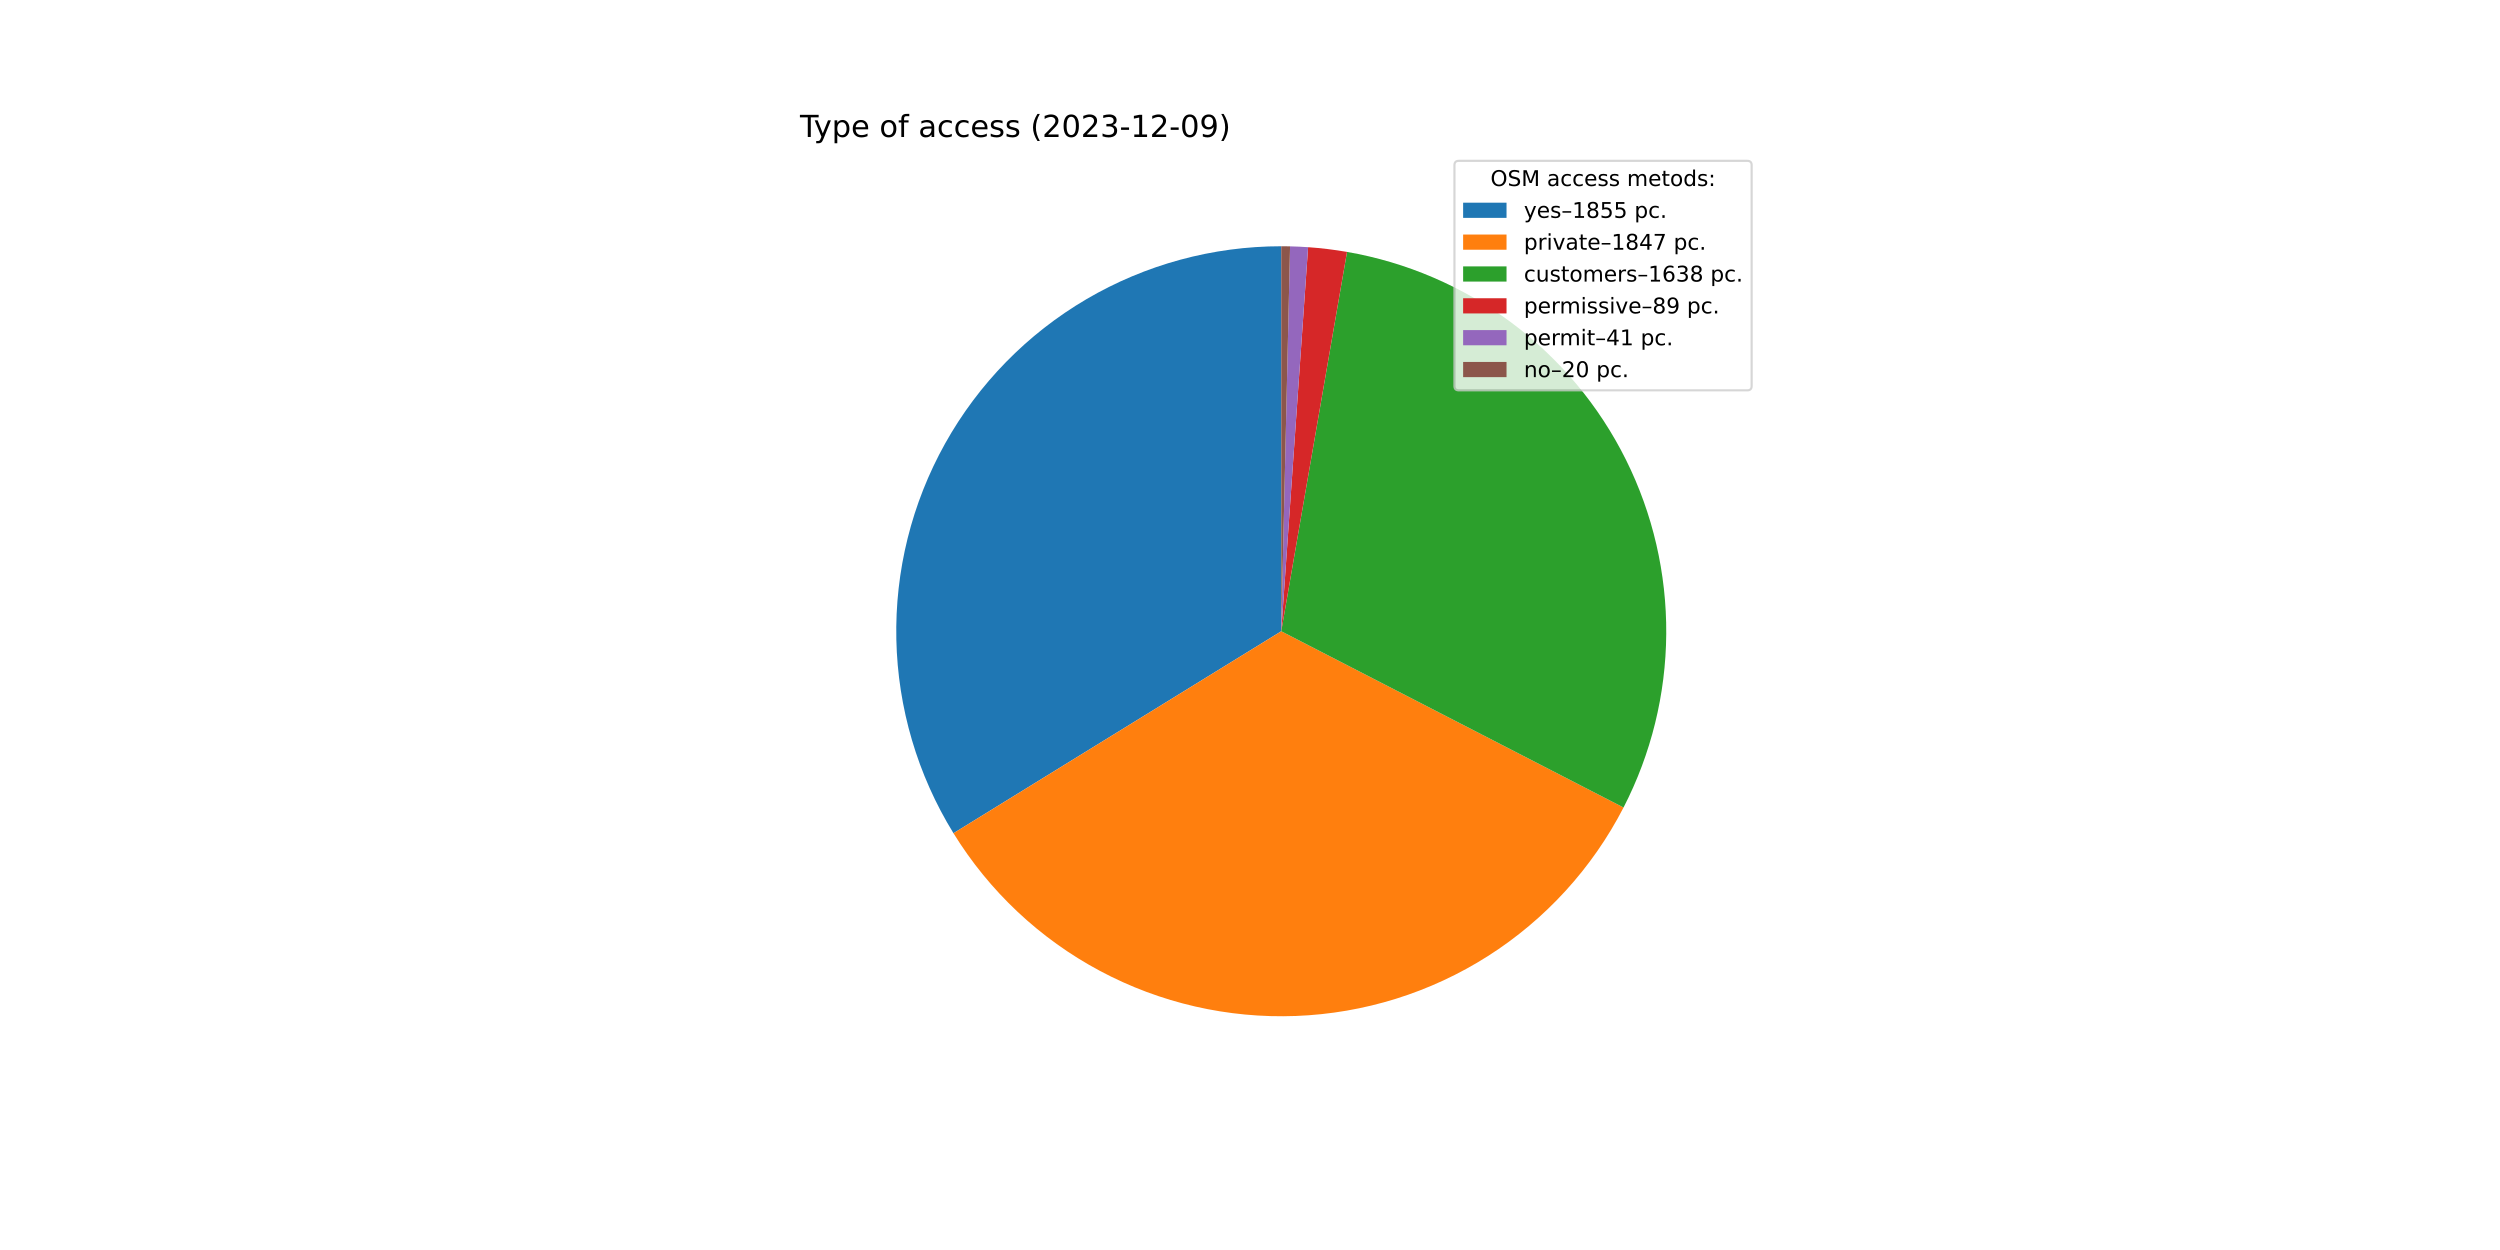
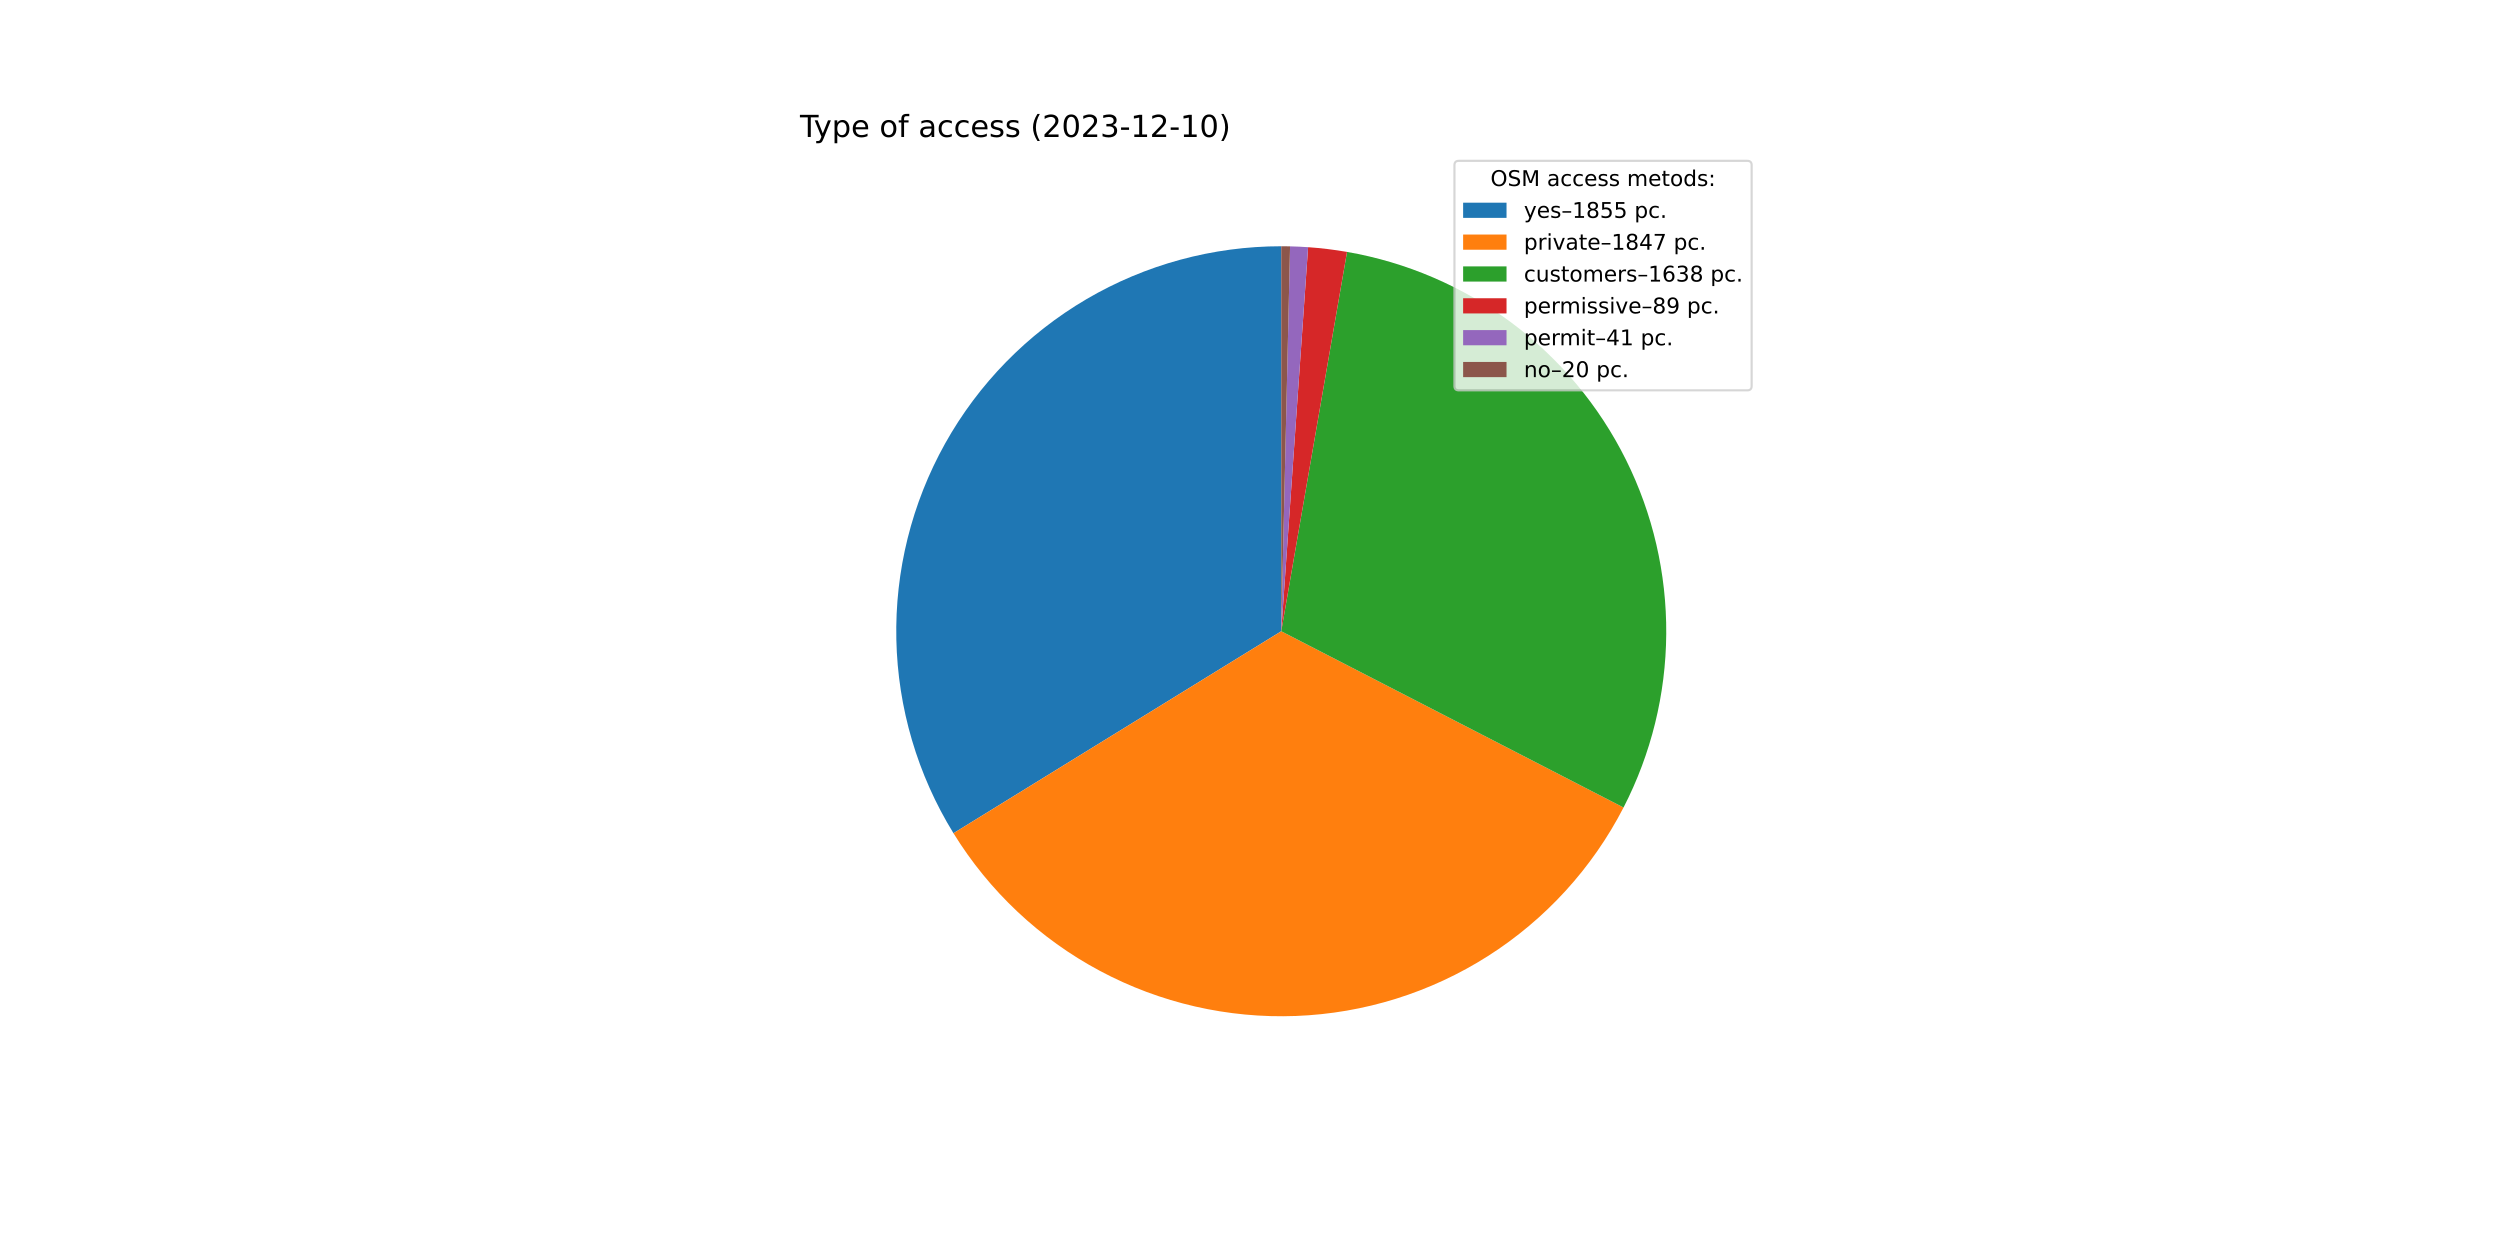
<svg xmlns="http://www.w3.org/2000/svg" xmlns:xlink="http://www.w3.org/1999/xlink" width="1152pt" height="576pt" viewBox="0 0 1152 576" version="1.1">
  <defs>
    <style type="text/css">*{stroke-linejoin: round; stroke-linecap: butt}</style>
  </defs>
  <g id="figure_1">
    <g id="patch_1">
      <path d="M 0 576  L 1152 576  L 1152 0  L 0 0  z " style="fill: #ffffff" />
    </g>
    <g id="axes_1">
      <g id="patch_2">
        <path d="M 590.4 113.472  C 558.83 113.472 527.826 121.899 500.599 137.879  C 473.373 153.859 450.899 176.82 435.507 204.383  C 420.115 231.946 412.355 263.124 413.033 294.687  C 413.71 326.249 422.8 357.066 439.361 383.943  L 590.4 290.88  L 590.4 113.472  z " style="fill: #1f77b4" />
      </g>
      <g id="patch_3">
        <path d="M 439.361 383.943  C 455.849 410.703 479.156 432.607 506.888 447.403  C 534.62 462.199 565.791 469.362 597.2 468.158  C 628.609 466.953 659.14 457.422 685.657 440.545  C 712.174 423.668 733.735 400.044 748.125 372.099  L 590.4 290.88  L 439.361 383.943  z " style="fill: #ff7f0e" />
      </g>
      <g id="patch_4">
        <path d="M 748.125 372.099  C 760.871 347.347 767.613 319.939 767.804 292.098  C 767.995 264.258 761.63 236.759 749.225 211.835  C 736.82 186.91 718.721 165.251 696.395 148.617  C 674.069 131.983 648.138 120.836 620.707 116.08  L 590.4 290.88  L 748.125 372.099  z " style="fill: #2ca02c" />
      </g>
      <g id="patch_5">
        <path d="M 620.707 116.08  C 617.739 115.565 614.759 115.126 611.769 114.764  C 608.779 114.401 605.78 114.114 602.775 113.904  L 590.4 290.88  L 620.707 116.08  z " style="fill: #d62728" />
      </g>
      <g id="patch_6">
        <path d="M 602.775 113.904  C 601.391 113.807 600.006 113.727 598.62 113.663  C 597.234 113.598 595.848 113.55 594.46 113.518  L 590.4 290.88  L 602.775 113.904  z " style="fill: #9467bd" />
      </g>
      <g id="patch_7">
        <path d="M 594.46 113.518  C 593.784 113.503 593.107 113.491 592.43 113.484  C 591.754 113.476 591.077 113.472 590.4 113.472  L 590.4 290.88  L 594.46 113.518  z " style="fill: #8c564b" />
      </g>
      <g id="matplotlib.axis_1" />
      <g id="matplotlib.axis_2" />
      <g id="text_1">
        <g transform="translate(368.64 63.12)scale(0.14 -0.14)">
          <defs>
            <path id="DejaVuSans-54" d="M -19 4666  L 3928 4666  L 3928 4134  L 2272 4134  L 2272 0  L 1638 0  L 1638 4134  L -19 4134  L -19 4666  z " transform="scale(0.015625)" />
            <path id="DejaVuSans-79" d="M 2059 -325  Q 1816 -950 1584 -1140  Q 1353 -1331 966 -1331  L 506 -1331  L 506 -850  L 844 -850  Q 1081 -850 1212 -737  Q 1344 -625 1503 -206  L 1606 56  L 191 3500  L 800 3500  L 1894 763  L 2988 3500  L 3597 3500  L 2059 -325  z " transform="scale(0.015625)" />
            <path id="DejaVuSans-70" d="M 1159 525  L 1159 -1331  L 581 -1331  L 581 3500  L 1159 3500  L 1159 2969  Q 1341 3281 1617 3432  Q 1894 3584 2278 3584  Q 2916 3584 3314 3078  Q 3713 2572 3713 1747  Q 3713 922 3314 415  Q 2916 -91 2278 -91  Q 1894 -91 1617 61  Q 1341 213 1159 525  z M 3116 1747  Q 3116 2381 2855 2742  Q 2594 3103 2138 3103  Q 1681 3103 1420 2742  Q 1159 2381 1159 1747  Q 1159 1113 1420 752  Q 1681 391 2138 391  Q 2594 391 2855 752  Q 3116 1113 3116 1747  z " transform="scale(0.015625)" />
            <path id="DejaVuSans-65" d="M 3597 1894  L 3597 1613  L 953 1613  Q 991 1019 1311 708  Q 1631 397 2203 397  Q 2534 397 2845 478  Q 3156 559 3463 722  L 3463 178  Q 3153 47 2828 -22  Q 2503 -91 2169 -91  Q 1331 -91 842 396  Q 353 884 353 1716  Q 353 2575 817 3079  Q 1281 3584 2069 3584  Q 2775 3584 3186 3129  Q 3597 2675 3597 1894  z M 3022 2063  Q 3016 2534 2758 2815  Q 2500 3097 2075 3097  Q 1594 3097 1305 2825  Q 1016 2553 972 2059  L 3022 2063  z " transform="scale(0.015625)" />
            <path id="DejaVuSans-20" transform="scale(0.015625)" />
            <path id="DejaVuSans-6f" d="M 1959 3097  Q 1497 3097 1228 2736  Q 959 2375 959 1747  Q 959 1119 1226 758  Q 1494 397 1959 397  Q 2419 397 2687 759  Q 2956 1122 2956 1747  Q 2956 2369 2687 2733  Q 2419 3097 1959 3097  z M 1959 3584  Q 2709 3584 3137 3096  Q 3566 2609 3566 1747  Q 3566 888 3137 398  Q 2709 -91 1959 -91  Q 1206 -91 779 398  Q 353 888 353 1747  Q 353 2609 779 3096  Q 1206 3584 1959 3584  z " transform="scale(0.015625)" />
            <path id="DejaVuSans-66" d="M 2375 4863  L 2375 4384  L 1825 4384  Q 1516 4384 1395 4259  Q 1275 4134 1275 3809  L 1275 3500  L 2222 3500  L 2222 3053  L 1275 3053  L 1275 0  L 697 0  L 697 3053  L 147 3053  L 147 3500  L 697 3500  L 697 3744  Q 697 4328 969 4595  Q 1241 4863 1831 4863  L 2375 4863  z " transform="scale(0.015625)" />
            <path id="DejaVuSans-61" d="M 2194 1759  Q 1497 1759 1228 1600  Q 959 1441 959 1056  Q 959 750 1161 570  Q 1363 391 1709 391  Q 2188 391 2477 730  Q 2766 1069 2766 1631  L 2766 1759  L 2194 1759  z M 3341 1997  L 3341 0  L 2766 0  L 2766 531  Q 2569 213 2275 61  Q 1981 -91 1556 -91  Q 1019 -91 701 211  Q 384 513 384 1019  Q 384 1609 779 1909  Q 1175 2209 1959 2209  L 2766 2209  L 2766 2266  Q 2766 2663 2505 2880  Q 2244 3097 1772 3097  Q 1472 3097 1187 3025  Q 903 2953 641 2809  L 641 3341  Q 956 3463 1253 3523  Q 1550 3584 1831 3584  Q 2591 3584 2966 3190  Q 3341 2797 3341 1997  z " transform="scale(0.015625)" />
            <path id="DejaVuSans-63" d="M 3122 3366  L 3122 2828  Q 2878 2963 2633 3030  Q 2388 3097 2138 3097  Q 1578 3097 1268 2742  Q 959 2388 959 1747  Q 959 1106 1268 751  Q 1578 397 2138 397  Q 2388 397 2633 464  Q 2878 531 3122 666  L 3122 134  Q 2881 22 2623 -34  Q 2366 -91 2075 -91  Q 1284 -91 818 406  Q 353 903 353 1747  Q 353 2603 823 3093  Q 1294 3584 2113 3584  Q 2378 3584 2631 3529  Q 2884 3475 3122 3366  z " transform="scale(0.015625)" />
            <path id="DejaVuSans-73" d="M 2834 3397  L 2834 2853  Q 2591 2978 2328 3040  Q 2066 3103 1784 3103  Q 1356 3103 1142 2972  Q 928 2841 928 2578  Q 928 2378 1081 2264  Q 1234 2150 1697 2047  L 1894 2003  Q 2506 1872 2764 1633  Q 3022 1394 3022 966  Q 3022 478 2636 193  Q 2250 -91 1575 -91  Q 1294 -91 989 -36  Q 684 19 347 128  L 347 722  Q 666 556 975 473  Q 1284 391 1588 391  Q 1994 391 2212 530  Q 2431 669 2431 922  Q 2431 1156 2273 1281  Q 2116 1406 1581 1522  L 1381 1569  Q 847 1681 609 1914  Q 372 2147 372 2553  Q 372 3047 722 3315  Q 1072 3584 1716 3584  Q 2034 3584 2315 3537  Q 2597 3491 2834 3397  z " transform="scale(0.015625)" />
            <path id="DejaVuSans-28" d="M 1984 4856  Q 1566 4138 1362 3434  Q 1159 2731 1159 2009  Q 1159 1288 1364 580  Q 1569 -128 1984 -844  L 1484 -844  Q 1016 -109 783 600  Q 550 1309 550 2009  Q 550 2706 781 3412  Q 1013 4119 1484 4856  L 1984 4856  z " transform="scale(0.015625)" />
            <path id="DejaVuSans-32" d="M 1228 531  L 3431 531  L 3431 0  L 469 0  L 469 531  Q 828 903 1448 1529  Q 2069 2156 2228 2338  Q 2531 2678 2651 2914  Q 2772 3150 2772 3378  Q 2772 3750 2511 3984  Q 2250 4219 1831 4219  Q 1534 4219 1204 4116  Q 875 4013 500 3803  L 500 4441  Q 881 4594 1212 4672  Q 1544 4750 1819 4750  Q 2544 4750 2975 4387  Q 3406 4025 3406 3419  Q 3406 3131 3298 2873  Q 3191 2616 2906 2266  Q 2828 2175 2409 1742  Q 1991 1309 1228 531  z " transform="scale(0.015625)" />
            <path id="DejaVuSans-30" d="M 2034 4250  Q 1547 4250 1301 3770  Q 1056 3291 1056 2328  Q 1056 1369 1301 889  Q 1547 409 2034 409  Q 2525 409 2770 889  Q 3016 1369 3016 2328  Q 3016 3291 2770 3770  Q 2525 4250 2034 4250  z M 2034 4750  Q 2819 4750 3233 4129  Q 3647 3509 3647 2328  Q 3647 1150 3233 529  Q 2819 -91 2034 -91  Q 1250 -91 836 529  Q 422 1150 422 2328  Q 422 3509 836 4129  Q 1250 4750 2034 4750  z " transform="scale(0.015625)" />
            <path id="DejaVuSans-33" d="M 2597 2516  Q 3050 2419 3304 2112  Q 3559 1806 3559 1356  Q 3559 666 3084 287  Q 2609 -91 1734 -91  Q 1441 -91 1130 -33  Q 819 25 488 141  L 488 750  Q 750 597 1062 519  Q 1375 441 1716 441  Q 2309 441 2620 675  Q 2931 909 2931 1356  Q 2931 1769 2642 2001  Q 2353 2234 1838 2234  L 1294 2234  L 1294 2753  L 1863 2753  Q 2328 2753 2575 2939  Q 2822 3125 2822 3475  Q 2822 3834 2567 4026  Q 2313 4219 1838 4219  Q 1578 4219 1281 4162  Q 984 4106 628 3988  L 628 4550  Q 988 4650 1302 4700  Q 1616 4750 1894 4750  Q 2613 4750 3031 4423  Q 3450 4097 3450 3541  Q 3450 3153 3228 2886  Q 3006 2619 2597 2516  z " transform="scale(0.015625)" />
            <path id="DejaVuSans-2d" d="M 313 2009  L 1997 2009  L 1997 1497  L 313 1497  L 313 2009  z " transform="scale(0.015625)" />
            <path id="DejaVuSans-31" d="M 794 531  L 1825 531  L 1825 4091  L 703 3866  L 703 4441  L 1819 4666  L 2450 4666  L 2450 531  L 3481 531  L 3481 0  L 794 0  L 794 531  z " transform="scale(0.015625)" />
-             <path id="DejaVuSans-39" d="M 703 97  L 703 672  Q 941 559 1184 500  Q 1428 441 1663 441  Q 2288 441 2617 861  Q 2947 1281 2994 2138  Q 2813 1869 2534 1725  Q 2256 1581 1919 1581  Q 1219 1581 811 2004  Q 403 2428 403 3163  Q 403 3881 828 4315  Q 1253 4750 1959 4750  Q 2769 4750 3195 4129  Q 3622 3509 3622 2328  Q 3622 1225 3098 567  Q 2575 -91 1691 -91  Q 1453 -91 1209 -44  Q 966 3 703 97  z M 1959 2075  Q 2384 2075 2632 2365  Q 2881 2656 2881 3163  Q 2881 3666 2632 3958  Q 2384 4250 1959 4250  Q 1534 4250 1286 3958  Q 1038 3666 1038 3163  Q 1038 2656 1286 2365  Q 1534 2075 1959 2075  z " transform="scale(0.015625)" />
            <path id="DejaVuSans-29" d="M 513 4856  L 1013 4856  Q 1481 4119 1714 3412  Q 1947 2706 1947 2009  Q 1947 1309 1714 600  Q 1481 -109 1013 -844  L 513 -844  Q 928 -128 1133 580  Q 1338 1288 1338 2009  Q 1338 2731 1133 3434  Q 928 4138 513 4856  z " transform="scale(0.015625)" />
          </defs>
          <use xlink:href="#DejaVuSans-54" />
          <use xlink:href="#DejaVuSans-79" x="45.459" />
          <use xlink:href="#DejaVuSans-70" x="104.639" />
          <use xlink:href="#DejaVuSans-65" x="168.115" />
          <use xlink:href="#DejaVuSans-20" x="229.639" />
          <use xlink:href="#DejaVuSans-6f" x="261.426" />
          <use xlink:href="#DejaVuSans-66" x="322.607" />
          <use xlink:href="#DejaVuSans-20" x="357.812" />
          <use xlink:href="#DejaVuSans-61" x="389.6" />
          <use xlink:href="#DejaVuSans-63" x="450.879" />
          <use xlink:href="#DejaVuSans-63" x="505.859" />
          <use xlink:href="#DejaVuSans-65" x="560.84" />
          <use xlink:href="#DejaVuSans-73" x="622.363" />
          <use xlink:href="#DejaVuSans-73" x="674.463" />
          <use xlink:href="#DejaVuSans-20" x="726.562" />
          <use xlink:href="#DejaVuSans-28" x="758.35" />
          <use xlink:href="#DejaVuSans-32" x="797.363" />
          <use xlink:href="#DejaVuSans-30" x="860.986" />
          <use xlink:href="#DejaVuSans-32" x="924.609" />
          <use xlink:href="#DejaVuSans-33" x="988.232" />
          <use xlink:href="#DejaVuSans-2d" x="1051.855" />
          <use xlink:href="#DejaVuSans-31" x="1087.939" />
          <use xlink:href="#DejaVuSans-32" x="1151.562" />
          <use xlink:href="#DejaVuSans-2d" x="1215.186" />
-           <use xlink:href="#DejaVuSans-30" x="1251.27" />
-           <use xlink:href="#DejaVuSans-39" x="1314.893" />
+           <use xlink:href="#DejaVuSans-31" x="1251.27" />
+           <use xlink:href="#DejaVuSans-30" x="1314.893" />
          <use xlink:href="#DejaVuSans-29" x="1378.516" />
        </g>
      </g>
      <g id="legend_1">
        <g id="patch_8">
          <path d="M 672.208 179.867  L 805.16 179.867  Q 807.16 179.867 807.16 177.867  L 807.16 76.12  Q 807.16 74.12 805.16 74.12  L 672.208 74.12  Q 670.208 74.12 670.208 76.12  L 670.208 177.867  Q 670.208 179.867 672.208 179.867  z " style="fill: #ffffff; opacity: 0.8; stroke: #cccccc; stroke-linejoin: miter" />
        </g>
        <g id="text_2">
          <g transform="translate(686.8038 85.71844)scale(0.1 -0.1)">
            <defs>
              <path id="DejaVuSans-4f" d="M 2522 4238  Q 1834 4238 1429 3725  Q 1025 3213 1025 2328  Q 1025 1447 1429 934  Q 1834 422 2522 422  Q 3209 422 3611 934  Q 4013 1447 4013 2328  Q 4013 3213 3611 3725  Q 3209 4238 2522 4238  z M 2522 4750  Q 3503 4750 4090 4092  Q 4678 3434 4678 2328  Q 4678 1225 4090 567  Q 3503 -91 2522 -91  Q 1538 -91 948 565  Q 359 1222 359 2328  Q 359 3434 948 4092  Q 1538 4750 2522 4750  z " transform="scale(0.015625)" />
              <path id="DejaVuSans-53" d="M 3425 4513  L 3425 3897  Q 3066 4069 2747 4153  Q 2428 4238 2131 4238  Q 1616 4238 1336 4038  Q 1056 3838 1056 3469  Q 1056 3159 1242 3001  Q 1428 2844 1947 2747  L 2328 2669  Q 3034 2534 3370 2195  Q 3706 1856 3706 1288  Q 3706 609 3251 259  Q 2797 -91 1919 -91  Q 1588 -91 1214 -16  Q 841 59 441 206  L 441 856  Q 825 641 1194 531  Q 1563 422 1919 422  Q 2459 422 2753 634  Q 3047 847 3047 1241  Q 3047 1584 2836 1778  Q 2625 1972 2144 2069  L 1759 2144  Q 1053 2284 737 2584  Q 422 2884 422 3419  Q 422 4038 858 4394  Q 1294 4750 2059 4750  Q 2388 4750 2728 4690  Q 3069 4631 3425 4513  z " transform="scale(0.015625)" />
              <path id="DejaVuSans-4d" d="M 628 4666  L 1569 4666  L 2759 1491  L 3956 4666  L 4897 4666  L 4897 0  L 4281 0  L 4281 4097  L 3078 897  L 2444 897  L 1241 4097  L 1241 0  L 628 0  L 628 4666  z " transform="scale(0.015625)" />
              <path id="DejaVuSans-6d" d="M 3328 2828  Q 3544 3216 3844 3400  Q 4144 3584 4550 3584  Q 5097 3584 5394 3201  Q 5691 2819 5691 2113  L 5691 0  L 5113 0  L 5113 2094  Q 5113 2597 4934 2840  Q 4756 3084 4391 3084  Q 3944 3084 3684 2787  Q 3425 2491 3425 1978  L 3425 0  L 2847 0  L 2847 2094  Q 2847 2600 2669 2842  Q 2491 3084 2119 3084  Q 1678 3084 1418 2786  Q 1159 2488 1159 1978  L 1159 0  L 581 0  L 581 3500  L 1159 3500  L 1159 2956  Q 1356 3278 1631 3431  Q 1906 3584 2284 3584  Q 2666 3584 2933 3390  Q 3200 3197 3328 2828  z " transform="scale(0.015625)" />
              <path id="DejaVuSans-74" d="M 1172 4494  L 1172 3500  L 2356 3500  L 2356 3053  L 1172 3053  L 1172 1153  Q 1172 725 1289 603  Q 1406 481 1766 481  L 2356 481  L 2356 0  L 1766 0  Q 1100 0 847 248  Q 594 497 594 1153  L 594 3053  L 172 3053  L 172 3500  L 594 3500  L 594 4494  L 1172 4494  z " transform="scale(0.015625)" />
              <path id="DejaVuSans-64" d="M 2906 2969  L 2906 4863  L 3481 4863  L 3481 0  L 2906 0  L 2906 525  Q 2725 213 2448 61  Q 2172 -91 1784 -91  Q 1150 -91 751 415  Q 353 922 353 1747  Q 353 2572 751 3078  Q 1150 3584 1784 3584  Q 2172 3584 2448 3432  Q 2725 3281 2906 2969  z M 947 1747  Q 947 1113 1208 752  Q 1469 391 1925 391  Q 2381 391 2643 752  Q 2906 1113 2906 1747  Q 2906 2381 2643 2742  Q 2381 3103 1925 3103  Q 1469 3103 1208 2742  Q 947 2381 947 1747  z " transform="scale(0.015625)" />
              <path id="DejaVuSans-3a" d="M 750 794  L 1409 794  L 1409 0  L 750 0  L 750 794  z M 750 3309  L 1409 3309  L 1409 2516  L 750 2516  L 750 3309  z " transform="scale(0.015625)" />
            </defs>
            <use xlink:href="#DejaVuSans-4f" />
            <use xlink:href="#DejaVuSans-53" x="78.711" />
            <use xlink:href="#DejaVuSans-4d" x="142.188" />
            <use xlink:href="#DejaVuSans-20" x="228.467" />
            <use xlink:href="#DejaVuSans-61" x="260.254" />
            <use xlink:href="#DejaVuSans-63" x="321.533" />
            <use xlink:href="#DejaVuSans-63" x="376.514" />
            <use xlink:href="#DejaVuSans-65" x="431.494" />
            <use xlink:href="#DejaVuSans-73" x="493.018" />
            <use xlink:href="#DejaVuSans-73" x="545.117" />
            <use xlink:href="#DejaVuSans-20" x="597.217" />
            <use xlink:href="#DejaVuSans-6d" x="629.004" />
            <use xlink:href="#DejaVuSans-65" x="726.416" />
            <use xlink:href="#DejaVuSans-74" x="787.939" />
            <use xlink:href="#DejaVuSans-6f" x="827.148" />
            <use xlink:href="#DejaVuSans-64" x="888.33" />
            <use xlink:href="#DejaVuSans-73" x="951.807" />
            <use xlink:href="#DejaVuSans-3a" x="1003.906" />
          </g>
        </g>
        <g id="patch_9">
          <path d="M 674.208 100.397  L 694.208 100.397  L 694.208 93.397  L 674.208 93.397  z " style="fill: #1f77b4" />
        </g>
        <g id="text_3">
          <g transform="translate(702.2084 100.3966)scale(0.1 -0.1)">
            <defs>
              <path id="DejaVuSans-2013" d="M 313 1978  L 2888 1978  L 2888 1528  L 313 1528  L 313 1978  z " transform="scale(0.015625)" />
              <path id="DejaVuSans-38" d="M 2034 2216  Q 1584 2216 1326 1975  Q 1069 1734 1069 1313  Q 1069 891 1326 650  Q 1584 409 2034 409  Q 2484 409 2743 651  Q 3003 894 3003 1313  Q 3003 1734 2745 1975  Q 2488 2216 2034 2216  z M 1403 2484  Q 997 2584 770 2862  Q 544 3141 544 3541  Q 544 4100 942 4425  Q 1341 4750 2034 4750  Q 2731 4750 3128 4425  Q 3525 4100 3525 3541  Q 3525 3141 3298 2862  Q 3072 2584 2669 2484  Q 3125 2378 3379 2068  Q 3634 1759 3634 1313  Q 3634 634 3220 271  Q 2806 -91 2034 -91  Q 1263 -91 848 271  Q 434 634 434 1313  Q 434 1759 690 2068  Q 947 2378 1403 2484  z M 1172 3481  Q 1172 3119 1398 2916  Q 1625 2713 2034 2713  Q 2441 2713 2670 2916  Q 2900 3119 2900 3481  Q 2900 3844 2670 4047  Q 2441 4250 2034 4250  Q 1625 4250 1398 4047  Q 1172 3844 1172 3481  z " transform="scale(0.015625)" />
              <path id="DejaVuSans-35" d="M 691 4666  L 3169 4666  L 3169 4134  L 1269 4134  L 1269 2991  Q 1406 3038 1543 3061  Q 1681 3084 1819 3084  Q 2600 3084 3056 2656  Q 3513 2228 3513 1497  Q 3513 744 3044 326  Q 2575 -91 1722 -91  Q 1428 -91 1123 -41  Q 819 9 494 109  L 494 744  Q 775 591 1075 516  Q 1375 441 1709 441  Q 2250 441 2565 725  Q 2881 1009 2881 1497  Q 2881 1984 2565 2268  Q 2250 2553 1709 2553  Q 1456 2553 1204 2497  Q 953 2441 691 2322  L 691 4666  z " transform="scale(0.015625)" />
              <path id="DejaVuSans-2e" d="M 684 794  L 1344 794  L 1344 0  L 684 0  L 684 794  z " transform="scale(0.015625)" />
            </defs>
            <use xlink:href="#DejaVuSans-79" />
            <use xlink:href="#DejaVuSans-65" x="59.18" />
            <use xlink:href="#DejaVuSans-73" x="120.703" />
            <use xlink:href="#DejaVuSans-2013" x="172.803" />
            <use xlink:href="#DejaVuSans-31" x="222.803" />
            <use xlink:href="#DejaVuSans-38" x="286.426" />
            <use xlink:href="#DejaVuSans-35" x="350.049" />
            <use xlink:href="#DejaVuSans-35" x="413.672" />
            <use xlink:href="#DejaVuSans-20" x="477.295" />
            <use xlink:href="#DejaVuSans-70" x="509.082" />
            <use xlink:href="#DejaVuSans-63" x="572.559" />
            <use xlink:href="#DejaVuSans-2e" x="627.539" />
          </g>
        </g>
        <g id="patch_10">
          <path d="M 674.208 115.075  L 694.208 115.075  L 694.208 108.075  L 674.208 108.075  z " style="fill: #ff7f0e" />
        </g>
        <g id="text_4">
          <g transform="translate(702.2084 115.0747)scale(0.1 -0.1)">
            <defs>
              <path id="DejaVuSans-72" d="M 2631 2963  Q 2534 3019 2420 3045  Q 2306 3072 2169 3072  Q 1681 3072 1420 2755  Q 1159 2438 1159 1844  L 1159 0  L 581 0  L 581 3500  L 1159 3500  L 1159 2956  Q 1341 3275 1631 3429  Q 1922 3584 2338 3584  Q 2397 3584 2469 3576  Q 2541 3569 2628 3553  L 2631 2963  z " transform="scale(0.015625)" />
              <path id="DejaVuSans-69" d="M 603 3500  L 1178 3500  L 1178 0  L 603 0  L 603 3500  z M 603 4863  L 1178 4863  L 1178 4134  L 603 4134  L 603 4863  z " transform="scale(0.015625)" />
              <path id="DejaVuSans-76" d="M 191 3500  L 800 3500  L 1894 563  L 2988 3500  L 3597 3500  L 2284 0  L 1503 0  L 191 3500  z " transform="scale(0.015625)" />
              <path id="DejaVuSans-34" d="M 2419 4116  L 825 1625  L 2419 1625  L 2419 4116  z M 2253 4666  L 3047 4666  L 3047 1625  L 3713 1625  L 3713 1100  L 3047 1100  L 3047 0  L 2419 0  L 2419 1100  L 313 1100  L 313 1709  L 2253 4666  z " transform="scale(0.015625)" />
              <path id="DejaVuSans-37" d="M 525 4666  L 3525 4666  L 3525 4397  L 1831 0  L 1172 0  L 2766 4134  L 525 4134  L 525 4666  z " transform="scale(0.015625)" />
            </defs>
            <use xlink:href="#DejaVuSans-70" />
            <use xlink:href="#DejaVuSans-72" x="63.477" />
            <use xlink:href="#DejaVuSans-69" x="104.59" />
            <use xlink:href="#DejaVuSans-76" x="132.373" />
            <use xlink:href="#DejaVuSans-61" x="191.553" />
            <use xlink:href="#DejaVuSans-74" x="252.832" />
            <use xlink:href="#DejaVuSans-65" x="292.041" />
            <use xlink:href="#DejaVuSans-2013" x="353.564" />
            <use xlink:href="#DejaVuSans-31" x="403.564" />
            <use xlink:href="#DejaVuSans-38" x="467.188" />
            <use xlink:href="#DejaVuSans-34" x="530.811" />
            <use xlink:href="#DejaVuSans-37" x="594.434" />
            <use xlink:href="#DejaVuSans-20" x="658.057" />
            <use xlink:href="#DejaVuSans-70" x="689.844" />
            <use xlink:href="#DejaVuSans-63" x="753.32" />
            <use xlink:href="#DejaVuSans-2e" x="808.301" />
          </g>
        </g>
        <g id="patch_11">
          <path d="M 674.208 129.753  L 694.208 129.753  L 694.208 122.753  L 674.208 122.753  z " style="fill: #2ca02c" />
        </g>
        <g id="text_5">
          <g transform="translate(702.2084 129.7528)scale(0.1 -0.1)">
            <defs>
              <path id="DejaVuSans-75" d="M 544 1381  L 544 3500  L 1119 3500  L 1119 1403  Q 1119 906 1312 657  Q 1506 409 1894 409  Q 2359 409 2629 706  Q 2900 1003 2900 1516  L 2900 3500  L 3475 3500  L 3475 0  L 2900 0  L 2900 538  Q 2691 219 2414 64  Q 2138 -91 1772 -91  Q 1169 -91 856 284  Q 544 659 544 1381  z M 1991 3584  L 1991 3584  z " transform="scale(0.015625)" />
              <path id="DejaVuSans-36" d="M 2113 2584  Q 1688 2584 1439 2293  Q 1191 2003 1191 1497  Q 1191 994 1439 701  Q 1688 409 2113 409  Q 2538 409 2786 701  Q 3034 994 3034 1497  Q 3034 2003 2786 2293  Q 2538 2584 2113 2584  z M 3366 4563  L 3366 3988  Q 3128 4100 2886 4159  Q 2644 4219 2406 4219  Q 1781 4219 1451 3797  Q 1122 3375 1075 2522  Q 1259 2794 1537 2939  Q 1816 3084 2150 3084  Q 2853 3084 3261 2657  Q 3669 2231 3669 1497  Q 3669 778 3244 343  Q 2819 -91 2113 -91  Q 1303 -91 875 529  Q 447 1150 447 2328  Q 447 3434 972 4092  Q 1497 4750 2381 4750  Q 2619 4750 2861 4703  Q 3103 4656 3366 4563  z " transform="scale(0.015625)" />
            </defs>
            <use xlink:href="#DejaVuSans-63" />
            <use xlink:href="#DejaVuSans-75" x="54.98" />
            <use xlink:href="#DejaVuSans-73" x="118.359" />
            <use xlink:href="#DejaVuSans-74" x="170.459" />
            <use xlink:href="#DejaVuSans-6f" x="209.668" />
            <use xlink:href="#DejaVuSans-6d" x="270.85" />
            <use xlink:href="#DejaVuSans-65" x="368.262" />
            <use xlink:href="#DejaVuSans-72" x="429.785" />
            <use xlink:href="#DejaVuSans-73" x="470.898" />
            <use xlink:href="#DejaVuSans-2013" x="522.998" />
            <use xlink:href="#DejaVuSans-31" x="572.998" />
            <use xlink:href="#DejaVuSans-36" x="636.621" />
            <use xlink:href="#DejaVuSans-33" x="700.244" />
            <use xlink:href="#DejaVuSans-38" x="763.867" />
            <use xlink:href="#DejaVuSans-20" x="827.49" />
            <use xlink:href="#DejaVuSans-70" x="859.277" />
            <use xlink:href="#DejaVuSans-63" x="922.754" />
            <use xlink:href="#DejaVuSans-2e" x="977.734" />
          </g>
        </g>
        <g id="patch_12">
          <path d="M 674.208 144.431  L 694.208 144.431  L 694.208 137.431  L 674.208 137.431  z " style="fill: #d62728" />
        </g>
        <g id="text_6">
          <g transform="translate(702.2084 144.4309)scale(0.1 -0.1)">
+             <defs>
+               <path id="DejaVuSans-39" d="M 703 97  L 703 672  Q 941 559 1184 500  Q 1428 441 1663 441  Q 2288 441 2617 861  Q 2947 1281 2994 2138  Q 2813 1869 2534 1725  Q 2256 1581 1919 1581  Q 1219 1581 811 2004  Q 403 2428 403 3163  Q 403 3881 828 4315  Q 1253 4750 1959 4750  Q 2769 4750 3195 4129  Q 3622 3509 3622 2328  Q 3622 1225 3098 567  Q 2575 -91 1691 -91  Q 1453 -91 1209 -44  Q 966 3 703 97  z M 1959 2075  Q 2384 2075 2632 2365  Q 2881 2656 2881 3163  Q 2881 3666 2632 3958  Q 2384 4250 1959 4250  Q 1534 4250 1286 3958  Q 1038 3666 1038 3163  Q 1038 2656 1286 2365  Q 1534 2075 1959 2075  z " transform="scale(0.015625)" />
+             </defs>
            <use xlink:href="#DejaVuSans-70" />
            <use xlink:href="#DejaVuSans-65" x="63.477" />
            <use xlink:href="#DejaVuSans-72" x="125" />
            <use xlink:href="#DejaVuSans-6d" x="164.363" />
            <use xlink:href="#DejaVuSans-69" x="261.775" />
            <use xlink:href="#DejaVuSans-73" x="289.559" />
            <use xlink:href="#DejaVuSans-73" x="341.658" />
            <use xlink:href="#DejaVuSans-69" x="393.758" />
            <use xlink:href="#DejaVuSans-76" x="421.541" />
            <use xlink:href="#DejaVuSans-65" x="480.721" />
            <use xlink:href="#DejaVuSans-2013" x="542.244" />
            <use xlink:href="#DejaVuSans-38" x="592.244" />
            <use xlink:href="#DejaVuSans-39" x="655.867" />
            <use xlink:href="#DejaVuSans-20" x="719.49" />
            <use xlink:href="#DejaVuSans-70" x="751.277" />
            <use xlink:href="#DejaVuSans-63" x="814.754" />
            <use xlink:href="#DejaVuSans-2e" x="869.734" />
          </g>
        </g>
        <g id="patch_13">
          <path d="M 674.208 159.109  L 694.208 159.109  L 694.208 152.109  L 674.208 152.109  z " style="fill: #9467bd" />
        </g>
        <g id="text_7">
          <g transform="translate(702.2084 159.1091)scale(0.1 -0.1)">
            <use xlink:href="#DejaVuSans-70" />
            <use xlink:href="#DejaVuSans-65" x="63.477" />
            <use xlink:href="#DejaVuSans-72" x="125" />
            <use xlink:href="#DejaVuSans-6d" x="164.363" />
            <use xlink:href="#DejaVuSans-69" x="261.775" />
            <use xlink:href="#DejaVuSans-74" x="289.559" />
            <use xlink:href="#DejaVuSans-2013" x="328.768" />
            <use xlink:href="#DejaVuSans-34" x="378.768" />
            <use xlink:href="#DejaVuSans-31" x="442.391" />
            <use xlink:href="#DejaVuSans-20" x="506.014" />
            <use xlink:href="#DejaVuSans-70" x="537.801" />
            <use xlink:href="#DejaVuSans-63" x="601.277" />
            <use xlink:href="#DejaVuSans-2e" x="656.258" />
          </g>
        </g>
        <g id="patch_14">
          <path d="M 674.208 173.787  L 694.208 173.787  L 694.208 166.787  L 674.208 166.787  z " style="fill: #8c564b" />
        </g>
        <g id="text_8">
          <g transform="translate(702.2084 173.7872)scale(0.1 -0.1)">
            <defs>
              <path id="DejaVuSans-6e" d="M 3513 2113  L 3513 0  L 2938 0  L 2938 2094  Q 2938 2591 2744 2837  Q 2550 3084 2163 3084  Q 1697 3084 1428 2787  Q 1159 2491 1159 1978  L 1159 0  L 581 0  L 581 3500  L 1159 3500  L 1159 2956  Q 1366 3272 1645 3428  Q 1925 3584 2291 3584  Q 2894 3584 3203 3211  Q 3513 2838 3513 2113  z " transform="scale(0.015625)" />
            </defs>
            <use xlink:href="#DejaVuSans-6e" />
            <use xlink:href="#DejaVuSans-6f" x="63.379" />
            <use xlink:href="#DejaVuSans-2013" x="124.561" />
            <use xlink:href="#DejaVuSans-32" x="174.561" />
            <use xlink:href="#DejaVuSans-30" x="238.184" />
            <use xlink:href="#DejaVuSans-20" x="301.807" />
            <use xlink:href="#DejaVuSans-70" x="333.594" />
            <use xlink:href="#DejaVuSans-63" x="397.07" />
            <use xlink:href="#DejaVuSans-2e" x="452.051" />
          </g>
        </g>
      </g>
    </g>
  </g>
</svg>
